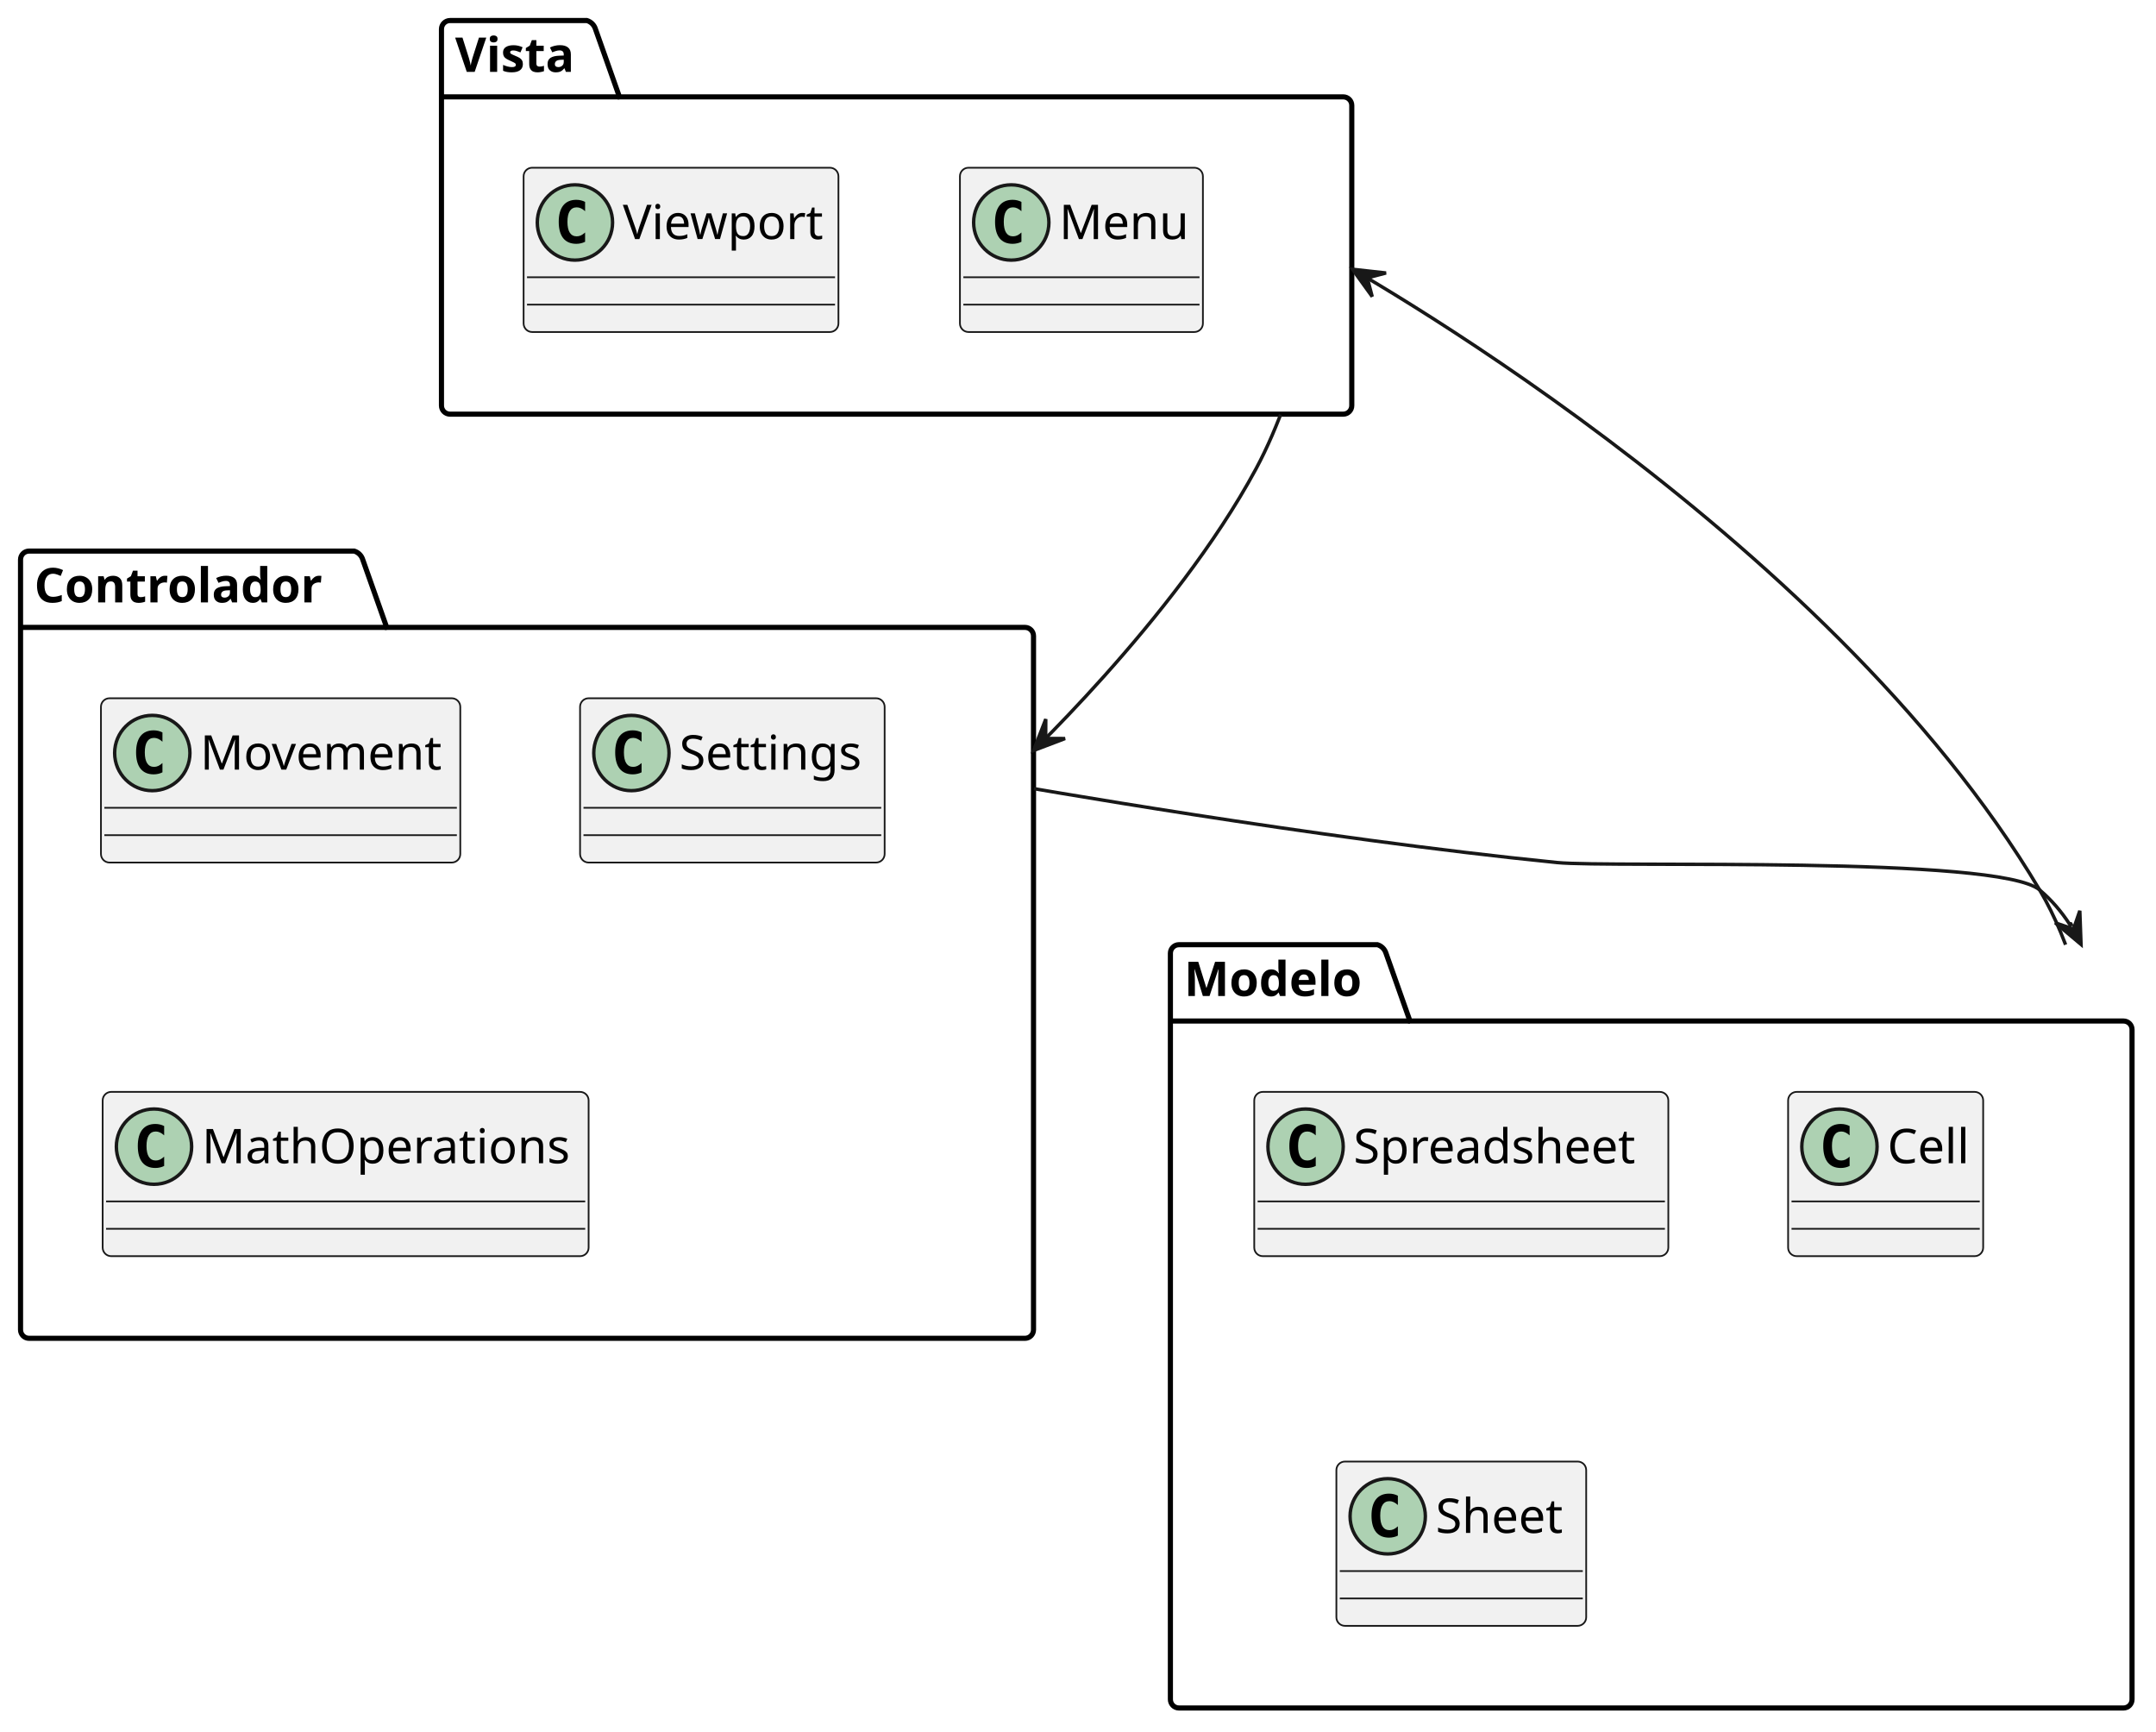
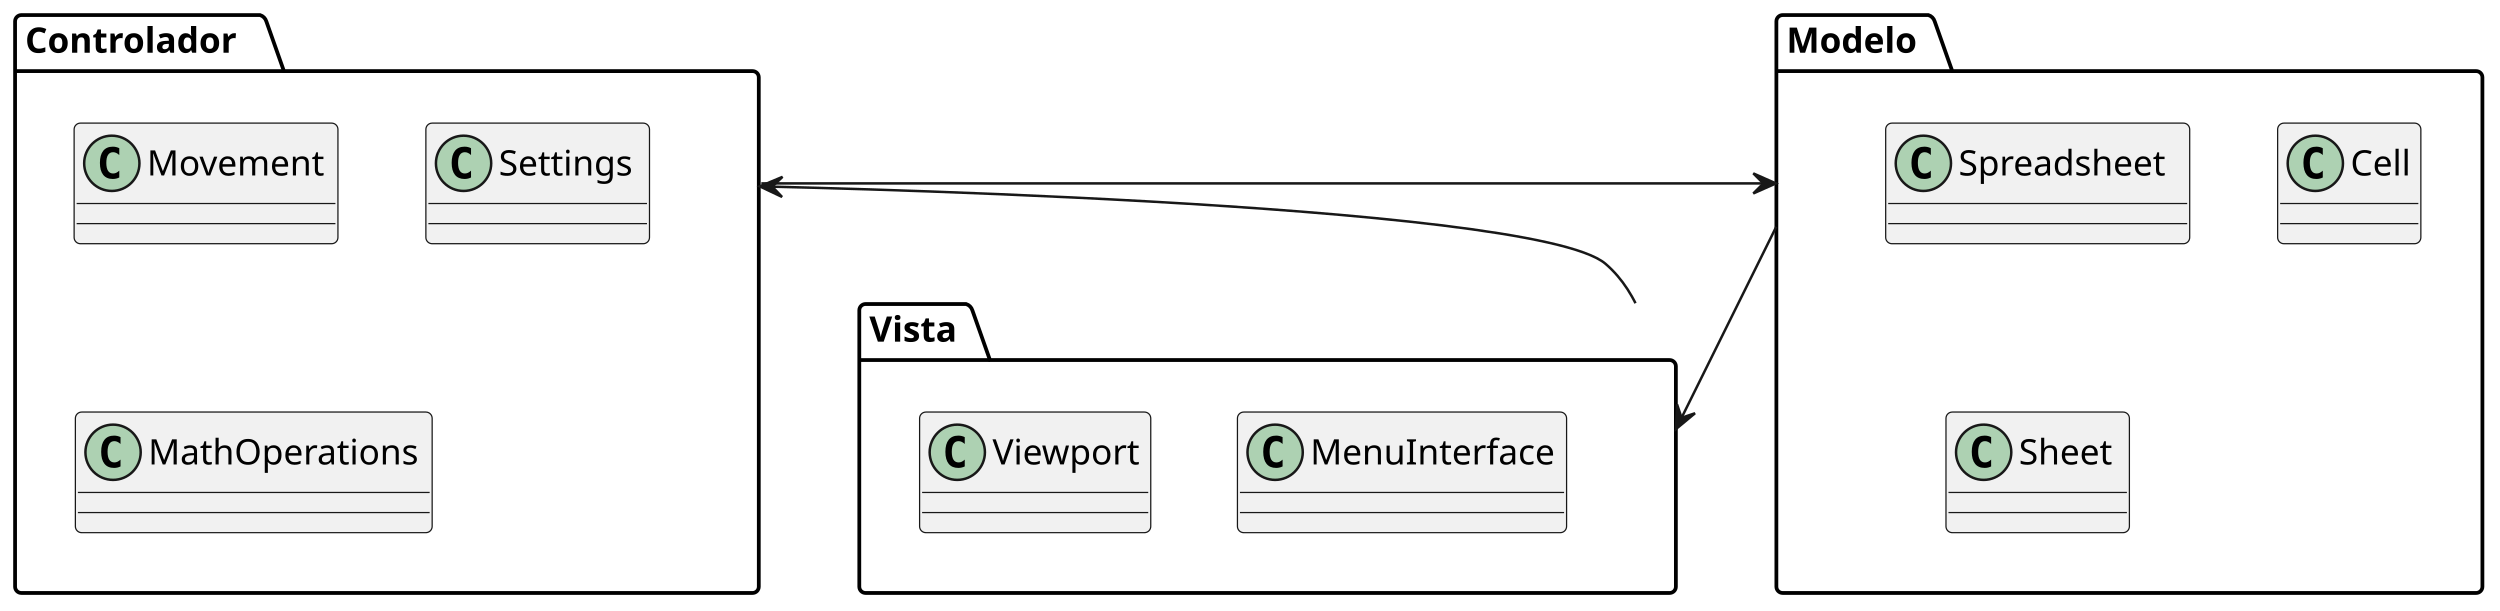
- <svg xmlns="http://www.w3.org/2000/svg" contentStyleType="text/css" height="506px" preserveAspectRatio="none" style="width:630px;height:506px;background:#FFFFFF;" version="1.1" viewBox="0 0 630 506" width="630px" zoomAndPan="magnify">
+ <svg xmlns="http://www.w3.org/2000/svg" contentStyleType="text/css" height="243px" preserveAspectRatio="none" style="width:995px;height:243px;background:#FFFFFF;" version="1.1" viewBox="0 0 995 243" width="995px" zoomAndPan="magnify">
  <defs />
  <g>
    <g id="cluster_Vista">
-       <path d="M131.5,6 L171.5,6 A3.75,3.75 0 0 1 174,8.5 L181,28.297 L392.5,28.297 A2.5,2.5 0 0 1 395,30.797 L395,118.5 A2.5,2.5 0 0 1 392.5,121 L131.5,121 A2.5,2.5 0 0 1 129,118.5 L129,8.5 A2.5,2.5 0 0 1 131.5,6 " fill="none" style="stroke:#000000;stroke-width:1.5;" />
-       <line style="stroke:#000000;stroke-width:1.5;" x1="129" x2="181" y1="28.297" y2="28.297" />
-       <text fill="#000000" font-family="sans-serif" font-size="14" font-weight="bold" lengthAdjust="spacing" textLength="39" x="133" y="20.995">Vista</text>
+       <path d="M344.5,121 L384.5,121 A3.75,3.75 0 0 1 387,123.5 L394,143.297 L664.5,143.297 A2.5,2.5 0 0 1 667,145.797 L667,233.5 A2.5,2.5 0 0 1 664.5,236 L344.5,236 A2.5,2.5 0 0 1 342,233.5 L342,123.5 A2.5,2.5 0 0 1 344.5,121 " fill="none" style="stroke:#000000;stroke-width:1.5;" />
+       <line style="stroke:#000000;stroke-width:1.5;" x1="342" x2="394" y1="143.297" y2="143.297" />
+       <text fill="#000000" font-family="sans-serif" font-size="14" font-weight="bold" lengthAdjust="spacing" textLength="39" x="346" y="135.995">Vista</text>
    </g>
    <g id="cluster_Controlador">
-       <path d="M8.5,161 L103.5,161 A3.75,3.75 0 0 1 106,163.5 L113,183.297 L299.5,183.297 A2.5,2.5 0 0 1 302,185.797 L302,388.5 A2.5,2.5 0 0 1 299.5,391 L8.5,391 A2.5,2.5 0 0 1 6,388.5 L6,163.5 A2.5,2.5 0 0 1 8.5,161 " fill="none" style="stroke:#000000;stroke-width:1.5;" />
-       <line style="stroke:#000000;stroke-width:1.5;" x1="6" x2="113" y1="183.297" y2="183.297" />
-       <text fill="#000000" font-family="sans-serif" font-size="14" font-weight="bold" lengthAdjust="spacing" textLength="94" x="10" y="175.995">Controlador</text>
+       <path d="M8.5,6 L103.5,6 A3.75,3.75 0 0 1 106,8.5 L113,28.297 L299.5,28.297 A2.5,2.5 0 0 1 302,30.797 L302,233.5 A2.5,2.5 0 0 1 299.5,236 L8.5,236 A2.5,2.5 0 0 1 6,233.5 L6,8.5 A2.5,2.5 0 0 1 8.5,6 " fill="none" style="stroke:#000000;stroke-width:1.5;" />
+       <line style="stroke:#000000;stroke-width:1.5;" x1="6" x2="113" y1="28.297" y2="28.297" />
+       <text fill="#000000" font-family="sans-serif" font-size="14" font-weight="bold" lengthAdjust="spacing" textLength="94" x="10" y="20.995">Controlador</text>
    </g>
    <g id="cluster_Modelo">
-       <path d="M344.5,276 L402.5,276 A3.75,3.75 0 0 1 405,278.5 L412,298.297 L620.5,298.297 A2.5,2.5 0 0 1 623,300.797 L623,496.5 A2.5,2.5 0 0 1 620.5,499 L344.5,499 A2.5,2.5 0 0 1 342,496.5 L342,278.5 A2.5,2.5 0 0 1 344.5,276 " fill="none" style="stroke:#000000;stroke-width:1.5;" />
-       <line style="stroke:#000000;stroke-width:1.5;" x1="342" x2="412" y1="298.297" y2="298.297" />
-       <text fill="#000000" font-family="sans-serif" font-size="14" font-weight="bold" lengthAdjust="spacing" textLength="57" x="346" y="290.995">Modelo</text>
+       <path d="M709.5,6 L767.5,6 A3.75,3.75 0 0 1 770,8.5 L777,28.297 L985.5,28.297 A2.5,2.5 0 0 1 988,30.797 L988,233.5 A2.5,2.5 0 0 1 985.5,236 L709.5,236 A2.5,2.5 0 0 1 707,233.5 L707,8.5 A2.5,2.5 0 0 1 709.5,6 " fill="none" style="stroke:#000000;stroke-width:1.5;" />
+       <line style="stroke:#000000;stroke-width:1.5;" x1="707" x2="777" y1="28.297" y2="28.297" />
+       <text fill="#000000" font-family="sans-serif" font-size="14" font-weight="bold" lengthAdjust="spacing" textLength="57" x="711" y="20.995">Modelo</text>
    </g>
    <g id="elem_Viewport">
-       <rect codeLine="2" fill="#F1F1F1" height="48" id="Viewport" rx="2.5" ry="2.5" style="stroke:#181818;stroke-width:0.5;" width="92" x="153" y="49" />
-       <ellipse cx="168" cy="65" fill="#ADD1B2" rx="11" ry="11" style="stroke:#181818;stroke-width:1.0;" />
-       <path d="M170.969,70.641 Q170.391,70.938 169.75,71.078 Q169.109,71.234 168.406,71.234 Q165.906,71.234 164.578,69.594 Q163.266,67.938 163.266,64.812 Q163.266,61.688 164.578,60.031 Q165.906,58.375 168.406,58.375 Q169.109,58.375 169.75,58.531 Q170.406,58.688 170.969,58.984 L170.969,61.703 Q170.344,61.125 169.75,60.859 Q169.156,60.578 168.531,60.578 Q167.188,60.578 166.5,61.656 Q165.812,62.719 165.812,64.812 Q165.812,66.906 166.5,67.984 Q167.188,69.047 168.531,69.047 Q169.156,69.047 169.75,68.781 Q170.344,68.5 170.969,67.922 L170.969,70.641 Z " fill="#000000" />
-       <text fill="#000000" font-family="sans-serif" font-size="14" lengthAdjust="spacing" textLength="60" x="182" y="69.847">Viewport</text>
-       <line style="stroke:#181818;stroke-width:0.5;" x1="154" x2="244" y1="81" y2="81" />
-       <line style="stroke:#181818;stroke-width:0.5;" x1="154" x2="244" y1="89" y2="89" />
+       <rect codeLine="2" fill="#F1F1F1" height="48" id="Viewport" rx="2.5" ry="2.5" style="stroke:#181818;stroke-width:0.5;" width="92" x="366" y="164" />
+       <ellipse cx="381" cy="180" fill="#ADD1B2" rx="11" ry="11" style="stroke:#181818;stroke-width:1.0;" />
+       <path d="M383.969,185.641 Q383.391,185.938 382.75,186.078 Q382.109,186.234 381.406,186.234 Q378.906,186.234 377.578,184.594 Q376.266,182.938 376.266,179.812 Q376.266,176.688 377.578,175.031 Q378.906,173.375 381.406,173.375 Q382.109,173.375 382.75,173.531 Q383.406,173.688 383.969,173.984 L383.969,176.703 Q383.344,176.125 382.75,175.859 Q382.156,175.578 381.531,175.578 Q380.188,175.578 379.5,176.656 Q378.812,177.719 378.812,179.812 Q378.812,181.906 379.5,182.984 Q380.188,184.047 381.531,184.047 Q382.156,184.047 382.75,183.781 Q383.344,183.5 383.969,182.922 L383.969,185.641 Z " fill="#000000" />
+       <text fill="#000000" font-family="sans-serif" font-size="14" lengthAdjust="spacing" textLength="60" x="395" y="184.847">Viewport</text>
+       <line style="stroke:#181818;stroke-width:0.5;" x1="367" x2="457" y1="196" y2="196" />
+       <line style="stroke:#181818;stroke-width:0.5;" x1="367" x2="457" y1="204" y2="204" />
    </g>
-     <g id="elem_Menu">
-       <rect codeLine="3" fill="#F1F1F1" height="48" id="Menu" rx="2.5" ry="2.5" style="stroke:#181818;stroke-width:0.5;" width="71" x="280.5" y="49" />
-       <ellipse cx="295.5" cy="65" fill="#ADD1B2" rx="11" ry="11" style="stroke:#181818;stroke-width:1.0;" />
-       <path d="M298.469,70.641 Q297.891,70.938 297.25,71.078 Q296.609,71.234 295.906,71.234 Q293.406,71.234 292.078,69.594 Q290.766,67.938 290.766,64.812 Q290.766,61.688 292.078,60.031 Q293.406,58.375 295.906,58.375 Q296.609,58.375 297.25,58.531 Q297.906,58.688 298.469,58.984 L298.469,61.703 Q297.844,61.125 297.25,60.859 Q296.656,60.578 296.031,60.578 Q294.688,60.578 294,61.656 Q293.312,62.719 293.312,64.812 Q293.312,66.906 294,67.984 Q294.688,69.047 296.031,69.047 Q296.656,69.047 297.25,68.781 Q297.844,68.5 298.469,67.922 L298.469,70.641 Z " fill="#000000" />
-       <text fill="#000000" font-family="sans-serif" font-size="14" lengthAdjust="spacing" textLength="39" x="309.5" y="69.847">Menu</text>
-       <line style="stroke:#181818;stroke-width:0.5;" x1="281.5" x2="350.5" y1="81" y2="81" />
-       <line style="stroke:#181818;stroke-width:0.5;" x1="281.5" x2="350.5" y1="89" y2="89" />
+     <g id="elem_MenuInterface">
+       <rect codeLine="3" fill="#F1F1F1" height="48" id="MenuInterface" rx="2.5" ry="2.5" style="stroke:#181818;stroke-width:0.5;" width="131" x="492.5" y="164" />
+       <ellipse cx="507.5" cy="180" fill="#ADD1B2" rx="11" ry="11" style="stroke:#181818;stroke-width:1.0;" />
+       <path d="M510.469,185.641 Q509.891,185.938 509.25,186.078 Q508.609,186.234 507.906,186.234 Q505.406,186.234 504.078,184.594 Q502.766,182.938 502.766,179.812 Q502.766,176.688 504.078,175.031 Q505.406,173.375 507.906,173.375 Q508.609,173.375 509.25,173.531 Q509.906,173.688 510.469,173.984 L510.469,176.703 Q509.844,176.125 509.25,175.859 Q508.656,175.578 508.031,175.578 Q506.688,175.578 506,176.656 Q505.312,177.719 505.312,179.812 Q505.312,181.906 506,182.984 Q506.688,184.047 508.031,184.047 Q508.656,184.047 509.25,183.781 Q509.844,183.5 510.469,182.922 L510.469,185.641 Z " fill="#000000" />
+       <text fill="#000000" font-family="sans-serif" font-size="14" lengthAdjust="spacing" textLength="99" x="521.5" y="184.847">MenuInterface</text>
+       <line style="stroke:#181818;stroke-width:0.5;" x1="493.5" x2="622.5" y1="196" y2="196" />
+       <line style="stroke:#181818;stroke-width:0.5;" x1="493.5" x2="622.5" y1="204" y2="204" />
    </g>
    <g id="elem_Movement">
-       <rect codeLine="7" fill="#F1F1F1" height="48" id="Movement" rx="2.5" ry="2.5" style="stroke:#181818;stroke-width:0.5;" width="105" x="29.5" y="204" />
-       <ellipse cx="44.5" cy="220" fill="#ADD1B2" rx="11" ry="11" style="stroke:#181818;stroke-width:1.0;" />
-       <path d="M47.469,225.641 Q46.891,225.938 46.25,226.078 Q45.609,226.234 44.906,226.234 Q42.406,226.234 41.078,224.594 Q39.766,222.938 39.766,219.812 Q39.766,216.688 41.078,215.031 Q42.406,213.375 44.906,213.375 Q45.609,213.375 46.25,213.531 Q46.906,213.688 47.469,213.984 L47.469,216.703 Q46.844,216.125 46.25,215.859 Q45.656,215.578 45.031,215.578 Q43.688,215.578 43,216.656 Q42.312,217.719 42.312,219.812 Q42.312,221.906 43,222.984 Q43.688,224.047 45.031,224.047 Q45.656,224.047 46.25,223.781 Q46.844,223.5 47.469,222.922 L47.469,225.641 Z " fill="#000000" />
-       <text fill="#000000" font-family="sans-serif" font-size="14" lengthAdjust="spacing" textLength="73" x="58.5" y="224.847">Movement</text>
-       <line style="stroke:#181818;stroke-width:0.5;" x1="30.5" x2="133.5" y1="236" y2="236" />
-       <line style="stroke:#181818;stroke-width:0.5;" x1="30.5" x2="133.5" y1="244" y2="244" />
+       <rect codeLine="7" fill="#F1F1F1" height="48" id="Movement" rx="2.5" ry="2.5" style="stroke:#181818;stroke-width:0.5;" width="105" x="29.5" y="49" />
+       <ellipse cx="44.5" cy="65" fill="#ADD1B2" rx="11" ry="11" style="stroke:#181818;stroke-width:1.0;" />
+       <path d="M47.469,70.641 Q46.891,70.938 46.25,71.078 Q45.609,71.234 44.906,71.234 Q42.406,71.234 41.078,69.594 Q39.766,67.938 39.766,64.812 Q39.766,61.688 41.078,60.031 Q42.406,58.375 44.906,58.375 Q45.609,58.375 46.25,58.531 Q46.906,58.688 47.469,58.984 L47.469,61.703 Q46.844,61.125 46.25,60.859 Q45.656,60.578 45.031,60.578 Q43.688,60.578 43,61.656 Q42.312,62.719 42.312,64.812 Q42.312,66.906 43,67.984 Q43.688,69.047 45.031,69.047 Q45.656,69.047 46.25,68.781 Q46.844,68.5 47.469,67.922 L47.469,70.641 Z " fill="#000000" />
+       <text fill="#000000" font-family="sans-serif" font-size="14" lengthAdjust="spacing" textLength="73" x="58.5" y="69.847">Movement</text>
+       <line style="stroke:#181818;stroke-width:0.5;" x1="30.5" x2="133.5" y1="81" y2="81" />
+       <line style="stroke:#181818;stroke-width:0.5;" x1="30.5" x2="133.5" y1="89" y2="89" />
    </g>
    <g id="elem_Settings">
-       <rect codeLine="8" fill="#F1F1F1" height="48" id="Settings" rx="2.5" ry="2.5" style="stroke:#181818;stroke-width:0.5;" width="89" x="169.5" y="204" />
-       <ellipse cx="184.5" cy="220" fill="#ADD1B2" rx="11" ry="11" style="stroke:#181818;stroke-width:1.0;" />
-       <path d="M187.469,225.641 Q186.891,225.938 186.25,226.078 Q185.609,226.234 184.906,226.234 Q182.406,226.234 181.078,224.594 Q179.766,222.938 179.766,219.812 Q179.766,216.688 181.078,215.031 Q182.406,213.375 184.906,213.375 Q185.609,213.375 186.25,213.531 Q186.906,213.688 187.469,213.984 L187.469,216.703 Q186.844,216.125 186.25,215.859 Q185.656,215.578 185.031,215.578 Q183.688,215.578 183,216.656 Q182.312,217.719 182.312,219.812 Q182.312,221.906 183,222.984 Q183.688,224.047 185.031,224.047 Q185.656,224.047 186.25,223.781 Q186.844,223.5 187.469,222.922 L187.469,225.641 Z " fill="#000000" />
-       <text fill="#000000" font-family="sans-serif" font-size="14" lengthAdjust="spacing" textLength="57" x="198.5" y="224.847">Settings</text>
-       <line style="stroke:#181818;stroke-width:0.5;" x1="170.5" x2="257.5" y1="236" y2="236" />
-       <line style="stroke:#181818;stroke-width:0.5;" x1="170.5" x2="257.5" y1="244" y2="244" />
+       <rect codeLine="8" fill="#F1F1F1" height="48" id="Settings" rx="2.5" ry="2.5" style="stroke:#181818;stroke-width:0.5;" width="89" x="169.5" y="49" />
+       <ellipse cx="184.5" cy="65" fill="#ADD1B2" rx="11" ry="11" style="stroke:#181818;stroke-width:1.0;" />
+       <path d="M187.469,70.641 Q186.891,70.938 186.25,71.078 Q185.609,71.234 184.906,71.234 Q182.406,71.234 181.078,69.594 Q179.766,67.938 179.766,64.812 Q179.766,61.688 181.078,60.031 Q182.406,58.375 184.906,58.375 Q185.609,58.375 186.25,58.531 Q186.906,58.688 187.469,58.984 L187.469,61.703 Q186.844,61.125 186.25,60.859 Q185.656,60.578 185.031,60.578 Q183.688,60.578 183,61.656 Q182.312,62.719 182.312,64.812 Q182.312,66.906 183,67.984 Q183.688,69.047 185.031,69.047 Q185.656,69.047 186.25,68.781 Q186.844,68.5 187.469,67.922 L187.469,70.641 Z " fill="#000000" />
+       <text fill="#000000" font-family="sans-serif" font-size="14" lengthAdjust="spacing" textLength="57" x="198.5" y="69.847">Settings</text>
+       <line style="stroke:#181818;stroke-width:0.5;" x1="170.5" x2="257.5" y1="81" y2="81" />
+       <line style="stroke:#181818;stroke-width:0.5;" x1="170.5" x2="257.5" y1="89" y2="89" />
    </g>
    <g id="elem_MathOperations">
-       <rect codeLine="9" fill="#F1F1F1" height="48" id="MathOperations" rx="2.5" ry="2.5" style="stroke:#181818;stroke-width:0.5;" width="142" x="30" y="319" />
-       <ellipse cx="45" cy="335" fill="#ADD1B2" rx="11" ry="11" style="stroke:#181818;stroke-width:1.0;" />
-       <path d="M47.969,340.641 Q47.391,340.938 46.75,341.078 Q46.109,341.234 45.406,341.234 Q42.906,341.234 41.578,339.594 Q40.266,337.938 40.266,334.812 Q40.266,331.688 41.578,330.031 Q42.906,328.375 45.406,328.375 Q46.109,328.375 46.75,328.531 Q47.406,328.688 47.969,328.984 L47.969,331.703 Q47.344,331.125 46.75,330.859 Q46.156,330.578 45.531,330.578 Q44.188,330.578 43.5,331.656 Q42.812,332.719 42.812,334.812 Q42.812,336.906 43.5,337.984 Q44.188,339.047 45.531,339.047 Q46.156,339.047 46.75,338.781 Q47.344,338.5 47.969,337.922 L47.969,340.641 Z " fill="#000000" />
-       <text fill="#000000" font-family="sans-serif" font-size="14" lengthAdjust="spacing" textLength="110" x="59" y="339.847">MathOperations</text>
-       <line style="stroke:#181818;stroke-width:0.5;" x1="31" x2="171" y1="351" y2="351" />
-       <line style="stroke:#181818;stroke-width:0.5;" x1="31" x2="171" y1="359" y2="359" />
+       <rect codeLine="9" fill="#F1F1F1" height="48" id="MathOperations" rx="2.5" ry="2.5" style="stroke:#181818;stroke-width:0.5;" width="142" x="30" y="164" />
+       <ellipse cx="45" cy="180" fill="#ADD1B2" rx="11" ry="11" style="stroke:#181818;stroke-width:1.0;" />
+       <path d="M47.969,185.641 Q47.391,185.938 46.75,186.078 Q46.109,186.234 45.406,186.234 Q42.906,186.234 41.578,184.594 Q40.266,182.938 40.266,179.812 Q40.266,176.688 41.578,175.031 Q42.906,173.375 45.406,173.375 Q46.109,173.375 46.75,173.531 Q47.406,173.688 47.969,173.984 L47.969,176.703 Q47.344,176.125 46.75,175.859 Q46.156,175.578 45.531,175.578 Q44.188,175.578 43.5,176.656 Q42.812,177.719 42.812,179.812 Q42.812,181.906 43.5,182.984 Q44.188,184.047 45.531,184.047 Q46.156,184.047 46.75,183.781 Q47.344,183.5 47.969,182.922 L47.969,185.641 Z " fill="#000000" />
+       <text fill="#000000" font-family="sans-serif" font-size="14" lengthAdjust="spacing" textLength="110" x="59" y="184.847">MathOperations</text>
+       <line style="stroke:#181818;stroke-width:0.5;" x1="31" x2="171" y1="196" y2="196" />
+       <line style="stroke:#181818;stroke-width:0.5;" x1="31" x2="171" y1="204" y2="204" />
    </g>
    <g id="elem_Spreadsheet">
-       <rect codeLine="13" fill="#F1F1F1" height="48" id="Spreadsheet" rx="2.5" ry="2.5" style="stroke:#181818;stroke-width:0.5;" width="121" x="366.5" y="319" />
-       <ellipse cx="381.5" cy="335" fill="#ADD1B2" rx="11" ry="11" style="stroke:#181818;stroke-width:1.0;" />
-       <path d="M384.469,340.641 Q383.891,340.938 383.25,341.078 Q382.609,341.234 381.906,341.234 Q379.406,341.234 378.078,339.594 Q376.766,337.938 376.766,334.812 Q376.766,331.688 378.078,330.031 Q379.406,328.375 381.906,328.375 Q382.609,328.375 383.25,328.531 Q383.906,328.688 384.469,328.984 L384.469,331.703 Q383.844,331.125 383.25,330.859 Q382.656,330.578 382.031,330.578 Q380.688,330.578 380,331.656 Q379.312,332.719 379.312,334.812 Q379.312,336.906 380,337.984 Q380.688,339.047 382.031,339.047 Q382.656,339.047 383.25,338.781 Q383.844,338.5 384.469,337.922 L384.469,340.641 Z " fill="#000000" />
-       <text fill="#000000" font-family="sans-serif" font-size="14" lengthAdjust="spacing" textLength="89" x="395.5" y="339.847">Spreadsheet</text>
-       <line style="stroke:#181818;stroke-width:0.5;" x1="367.5" x2="486.5" y1="351" y2="351" />
-       <line style="stroke:#181818;stroke-width:0.5;" x1="367.5" x2="486.5" y1="359" y2="359" />
+       <rect codeLine="13" fill="#F1F1F1" height="48" id="Spreadsheet" rx="2.5" ry="2.5" style="stroke:#181818;stroke-width:0.5;" width="121" x="750.5" y="49" />
+       <ellipse cx="765.5" cy="65" fill="#ADD1B2" rx="11" ry="11" style="stroke:#181818;stroke-width:1.0;" />
+       <path d="M768.469,70.641 Q767.891,70.938 767.25,71.078 Q766.609,71.234 765.906,71.234 Q763.406,71.234 762.078,69.594 Q760.766,67.938 760.766,64.812 Q760.766,61.688 762.078,60.031 Q763.406,58.375 765.906,58.375 Q766.609,58.375 767.25,58.531 Q767.906,58.688 768.469,58.984 L768.469,61.703 Q767.844,61.125 767.25,60.859 Q766.656,60.578 766.031,60.578 Q764.688,60.578 764,61.656 Q763.312,62.719 763.312,64.812 Q763.312,66.906 764,67.984 Q764.688,69.047 766.031,69.047 Q766.656,69.047 767.25,68.781 Q767.844,68.5 768.469,67.922 L768.469,70.641 Z " fill="#000000" />
+       <text fill="#000000" font-family="sans-serif" font-size="14" lengthAdjust="spacing" textLength="89" x="779.5" y="69.847">Spreadsheet</text>
+       <line style="stroke:#181818;stroke-width:0.5;" x1="751.5" x2="870.5" y1="81" y2="81" />
+       <line style="stroke:#181818;stroke-width:0.5;" x1="751.5" x2="870.5" y1="89" y2="89" />
    </g>
    <g id="elem_Cell">
-       <rect codeLine="14" fill="#F1F1F1" height="48" id="Cell" rx="2.5" ry="2.5" style="stroke:#181818;stroke-width:0.5;" width="57" x="522.5" y="319" />
-       <ellipse cx="537.5" cy="335" fill="#ADD1B2" rx="11" ry="11" style="stroke:#181818;stroke-width:1.0;" />
-       <path d="M540.469,340.641 Q539.891,340.938 539.25,341.078 Q538.609,341.234 537.906,341.234 Q535.406,341.234 534.078,339.594 Q532.766,337.938 532.766,334.812 Q532.766,331.688 534.078,330.031 Q535.406,328.375 537.906,328.375 Q538.609,328.375 539.25,328.531 Q539.906,328.688 540.469,328.984 L540.469,331.703 Q539.844,331.125 539.25,330.859 Q538.656,330.578 538.031,330.578 Q536.688,330.578 536,331.656 Q535.312,332.719 535.312,334.812 Q535.312,336.906 536,337.984 Q536.688,339.047 538.031,339.047 Q538.656,339.047 539.25,338.781 Q539.844,338.5 540.469,337.922 L540.469,340.641 Z " fill="#000000" />
-       <text fill="#000000" font-family="sans-serif" font-size="14" lengthAdjust="spacing" textLength="25" x="551.5" y="339.847">Cell</text>
-       <line style="stroke:#181818;stroke-width:0.5;" x1="523.5" x2="578.5" y1="351" y2="351" />
-       <line style="stroke:#181818;stroke-width:0.5;" x1="523.5" x2="578.5" y1="359" y2="359" />
+       <rect codeLine="14" fill="#F1F1F1" height="48" id="Cell" rx="2.5" ry="2.5" style="stroke:#181818;stroke-width:0.5;" width="57" x="906.5" y="49" />
+       <ellipse cx="921.5" cy="65" fill="#ADD1B2" rx="11" ry="11" style="stroke:#181818;stroke-width:1.0;" />
+       <path d="M924.469,70.641 Q923.891,70.938 923.25,71.078 Q922.609,71.234 921.906,71.234 Q919.406,71.234 918.078,69.594 Q916.766,67.938 916.766,64.812 Q916.766,61.688 918.078,60.031 Q919.406,58.375 921.906,58.375 Q922.609,58.375 923.25,58.531 Q923.906,58.688 924.469,58.984 L924.469,61.703 Q923.844,61.125 923.25,60.859 Q922.656,60.578 922.031,60.578 Q920.688,60.578 920,61.656 Q919.312,62.719 919.312,64.812 Q919.312,66.906 920,67.984 Q920.688,69.047 922.031,69.047 Q922.656,69.047 923.25,68.781 Q923.844,68.5 924.469,67.922 L924.469,70.641 Z " fill="#000000" />
+       <text fill="#000000" font-family="sans-serif" font-size="14" lengthAdjust="spacing" textLength="25" x="935.5" y="69.847">Cell</text>
+       <line style="stroke:#181818;stroke-width:0.5;" x1="907.5" x2="962.5" y1="81" y2="81" />
+       <line style="stroke:#181818;stroke-width:0.5;" x1="907.5" x2="962.5" y1="89" y2="89" />
    </g>
    <g id="elem_Sheet">
-       <rect codeLine="15" fill="#F1F1F1" height="48" id="Sheet" rx="2.5" ry="2.5" style="stroke:#181818;stroke-width:0.5;" width="73" x="390.5" y="427" />
-       <ellipse cx="405.5" cy="443" fill="#ADD1B2" rx="11" ry="11" style="stroke:#181818;stroke-width:1.0;" />
-       <path d="M408.469,448.641 Q407.891,448.938 407.25,449.078 Q406.609,449.234 405.906,449.234 Q403.406,449.234 402.078,447.594 Q400.766,445.938 400.766,442.812 Q400.766,439.688 402.078,438.031 Q403.406,436.375 405.906,436.375 Q406.609,436.375 407.25,436.531 Q407.906,436.688 408.469,436.984 L408.469,439.703 Q407.844,439.125 407.25,438.859 Q406.656,438.578 406.031,438.578 Q404.688,438.578 404,439.656 Q403.312,440.719 403.312,442.812 Q403.312,444.906 404,445.984 Q404.688,447.047 406.031,447.047 Q406.656,447.047 407.25,446.781 Q407.844,446.5 408.469,445.922 L408.469,448.641 Z " fill="#000000" />
-       <text fill="#000000" font-family="sans-serif" font-size="14" lengthAdjust="spacing" textLength="41" x="419.5" y="447.847">Sheet</text>
-       <line style="stroke:#181818;stroke-width:0.5;" x1="391.5" x2="462.5" y1="459" y2="459" />
-       <line style="stroke:#181818;stroke-width:0.5;" x1="391.5" x2="462.5" y1="467" y2="467" />
+       <rect codeLine="15" fill="#F1F1F1" height="48" id="Sheet" rx="2.5" ry="2.5" style="stroke:#181818;stroke-width:0.5;" width="73" x="774.5" y="164" />
+       <ellipse cx="789.5" cy="180" fill="#ADD1B2" rx="11" ry="11" style="stroke:#181818;stroke-width:1.0;" />
+       <path d="M792.469,185.641 Q791.891,185.938 791.25,186.078 Q790.609,186.234 789.906,186.234 Q787.406,186.234 786.078,184.594 Q784.766,182.938 784.766,179.812 Q784.766,176.688 786.078,175.031 Q787.406,173.375 789.906,173.375 Q790.609,173.375 791.25,173.531 Q791.906,173.688 792.469,173.984 L792.469,176.703 Q791.844,176.125 791.25,175.859 Q790.656,175.578 790.031,175.578 Q788.688,175.578 788,176.656 Q787.312,177.719 787.312,179.812 Q787.312,181.906 788,182.984 Q788.688,184.047 790.031,184.047 Q790.656,184.047 791.25,183.781 Q791.844,183.5 792.469,182.922 L792.469,185.641 Z " fill="#000000" />
+       <text fill="#000000" font-family="sans-serif" font-size="14" lengthAdjust="spacing" textLength="41" x="803.5" y="184.847">Sheet</text>
+       <line style="stroke:#181818;stroke-width:0.5;" x1="775.5" x2="846.5" y1="196" y2="196" />
+       <line style="stroke:#181818;stroke-width:0.5;" x1="775.5" x2="846.5" y1="204" y2="204" />
    </g>
    <g id="link_Modelo_Vista">
-       <path codeLine="19" d="M603.575,275.999 C603.523,275.862 603.472,275.726 603.42,275.59 C603.004,274.501 602.573,273.419 602.128,272.345 C600.344,268.051 598.312,263.896 596,260 C564.765,207.37 513.648,161.49 469.786,128.465 C447.856,111.953 427.739,98.654 412.829,89.332 C409.101,87.001 405.699,84.919 402.675,83.098 C401.164,82.187 399.746,81.342 398.43,80.563 C397.772,80.173 397.14,79.8 396.533,79.444 C396.23,79.266 395.933,79.093 395.643,78.923 C395.498,78.838 400.537,81.777 400.396,81.695 " fill="none" id="Modelo-to-Vista" style="stroke:#181818;stroke-width:1.0;" />
-       <polygon fill="#181818" points="395.213,78.672,400.972,86.661,399.532,81.191,405.002,79.751,395.213,78.672" style="stroke:#181818;stroke-width:1.0;" />
+       <path codeLine="19" d="M706.936,90.271 C706.859,90.426 706.781,90.583 706.703,90.74 C706.391,91.369 706.073,92.011 705.749,92.666 C700.556,103.143 693.772,116.832 686.989,130.519 C680.206,144.206 673.423,157.891 668.235,168.362 C667.91,169.017 667.592,169.658 667.281,170.287 C667.203,170.444 669.789,165.224 669.712,165.38 " fill="none" id="Modelo-to-Vista" style="stroke:#181818;stroke-width:1.0;" />
+       <polygon fill="#181818" points="667.048,170.756,674.629,164.468,669.268,166.276,667.46,160.916,667.048,170.756" style="stroke:#181818;stroke-width:1.0;" />
    </g>
    <g id="link_Vista_Controlador">
-       <path codeLine="20" d="M374.202,121.116 C374.16,121.224 374.118,121.331 374.077,121.438 C373.993,121.653 373.909,121.868 373.825,122.083 C373.151,123.8 372.449,125.508 371.719,127.196 C370.26,130.572 368.688,133.869 367,137 C355.16,158.96 337.663,180.762 322.766,197.407 C315.318,205.73 308.52,212.763 303.405,217.882 C303.086,218.202 302.772,218.514 302.466,218.819 C302.313,218.971 306.42,214.895 306.271,215.044 " fill="none" id="Vista-to-Controlador" style="stroke:#181818;stroke-width:1.0;" />
-       <polygon fill="#181818" points="302.012,219.27,311.217,215.77,305.561,215.749,305.582,210.092,302.012,219.27" style="stroke:#181818;stroke-width:1.0;" />
+       <path codeLine="20" d="M650.929,120.682 C650.866,120.556 650.802,120.43 650.738,120.304 C650.609,120.053 650.479,119.802 650.347,119.553 C650.084,119.054 649.813,118.559 649.536,118.069 C648.982,117.088 648.4,116.124 647.789,115.182 C645.347,111.41 642.444,107.963 639,105 C624.53,92.545 539.51,84.817 457.5,80.192 C416.495,77.88 376.243,76.343 345.938,75.379 C330.785,74.897 318.119,74.558 309.09,74.336 C306.833,74.281 304.803,74.233 303.018,74.192 C302.795,74.187 308.574,74.318 308.358,74.314 " fill="none" id="Vista-to-Controlador" style="stroke:#181818;stroke-width:1.0;" />
+       <polygon fill="#181818" points="302.36,74.177,311.267,78.381,307.359,74.291,311.449,70.383,302.36,74.177" style="stroke:#181818;stroke-width:1.0;" />
    </g>
    <g id="link_Controlador_Modelo">
-       <path codeLine="21" d="M302.12,230.409 C302.23,230.428 302.342,230.447 302.454,230.466 C302.905,230.543 303.372,230.623 303.855,230.706 C305.788,231.035 307.977,231.406 310.398,231.813 C320.082,233.44 333.478,235.638 349,238.041 C380.045,242.847 419.6,248.475 455,252 C470.61,253.56 584,249.89 596,260 C599.465,262.918 602.369,266.331 604.798,270.077 C606.013,271.95 604.473,268.516 605.46,270.535 " fill="none" id="Controlador-to-Modelo" style="stroke:#181818;stroke-width:1.0;" />
-       <polygon fill="#181818" points="608.095,275.926,607.736,266.083,605.899,271.434,600.549,269.597,608.095,275.926" style="stroke:#181818;stroke-width:1.0;" />
+       <path codeLine="21" d="M303.011,73 C303.557,73 304.103,73 304.649,73 C305.741,73 306.833,73 307.925,73 C312.294,73 316.662,73 321.031,73 C329.767,73 338.504,73 347.241,73 C364.714,73 382.188,73 399.661,73 C434.608,73 469.554,73 504.5,73 C539.446,73 574.393,73 609.339,73 C626.812,73 644.286,73 661.759,73 C670.496,73 679.233,73 687.97,73 C692.338,73 696.706,73 701.075,73 C702.167,73 703.259,73 704.351,73 C704.897,73 705.443,73 705.989,73 C706.262,73 700.535,73 700.808,73 " fill="none" id="Controlador-to-Modelo" style="stroke:#181818;stroke-width:1.0;" />
+       <polygon fill="#181818" points="706.808,73,697.808,69,701.808,73,697.808,77,706.808,73" style="stroke:#181818;stroke-width:1.0;" />
    </g>
  </g>
</svg>
